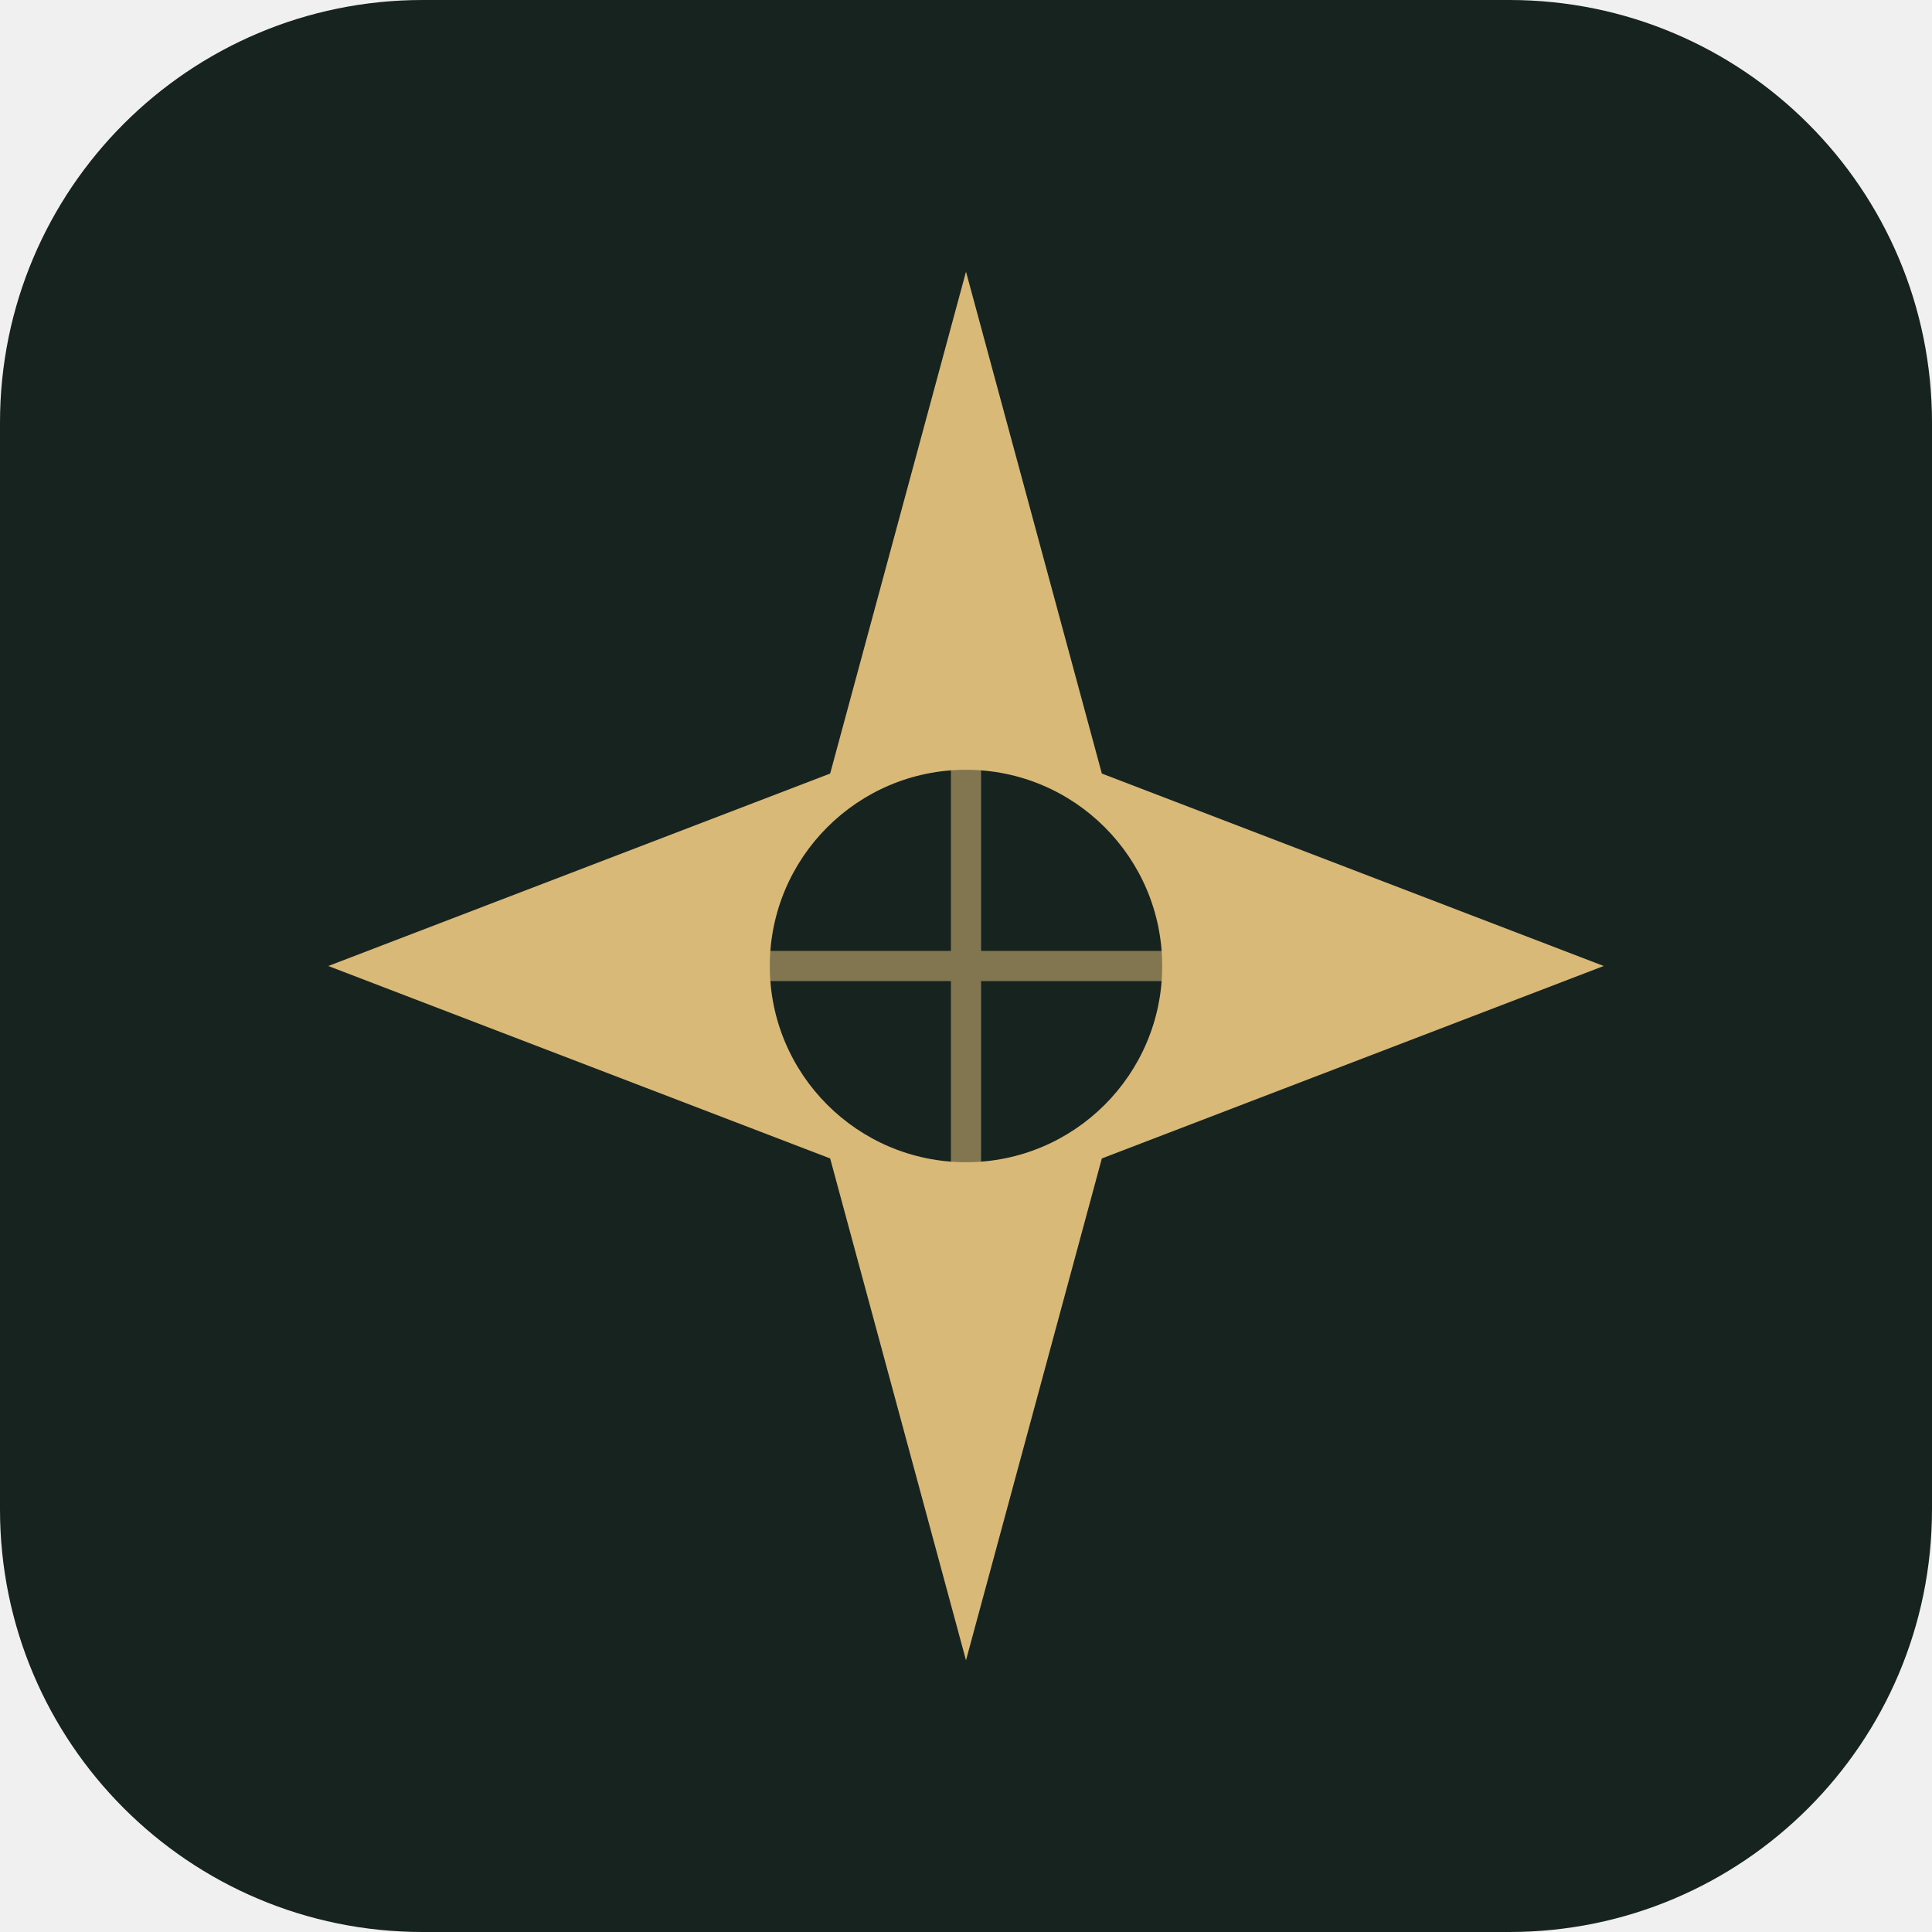
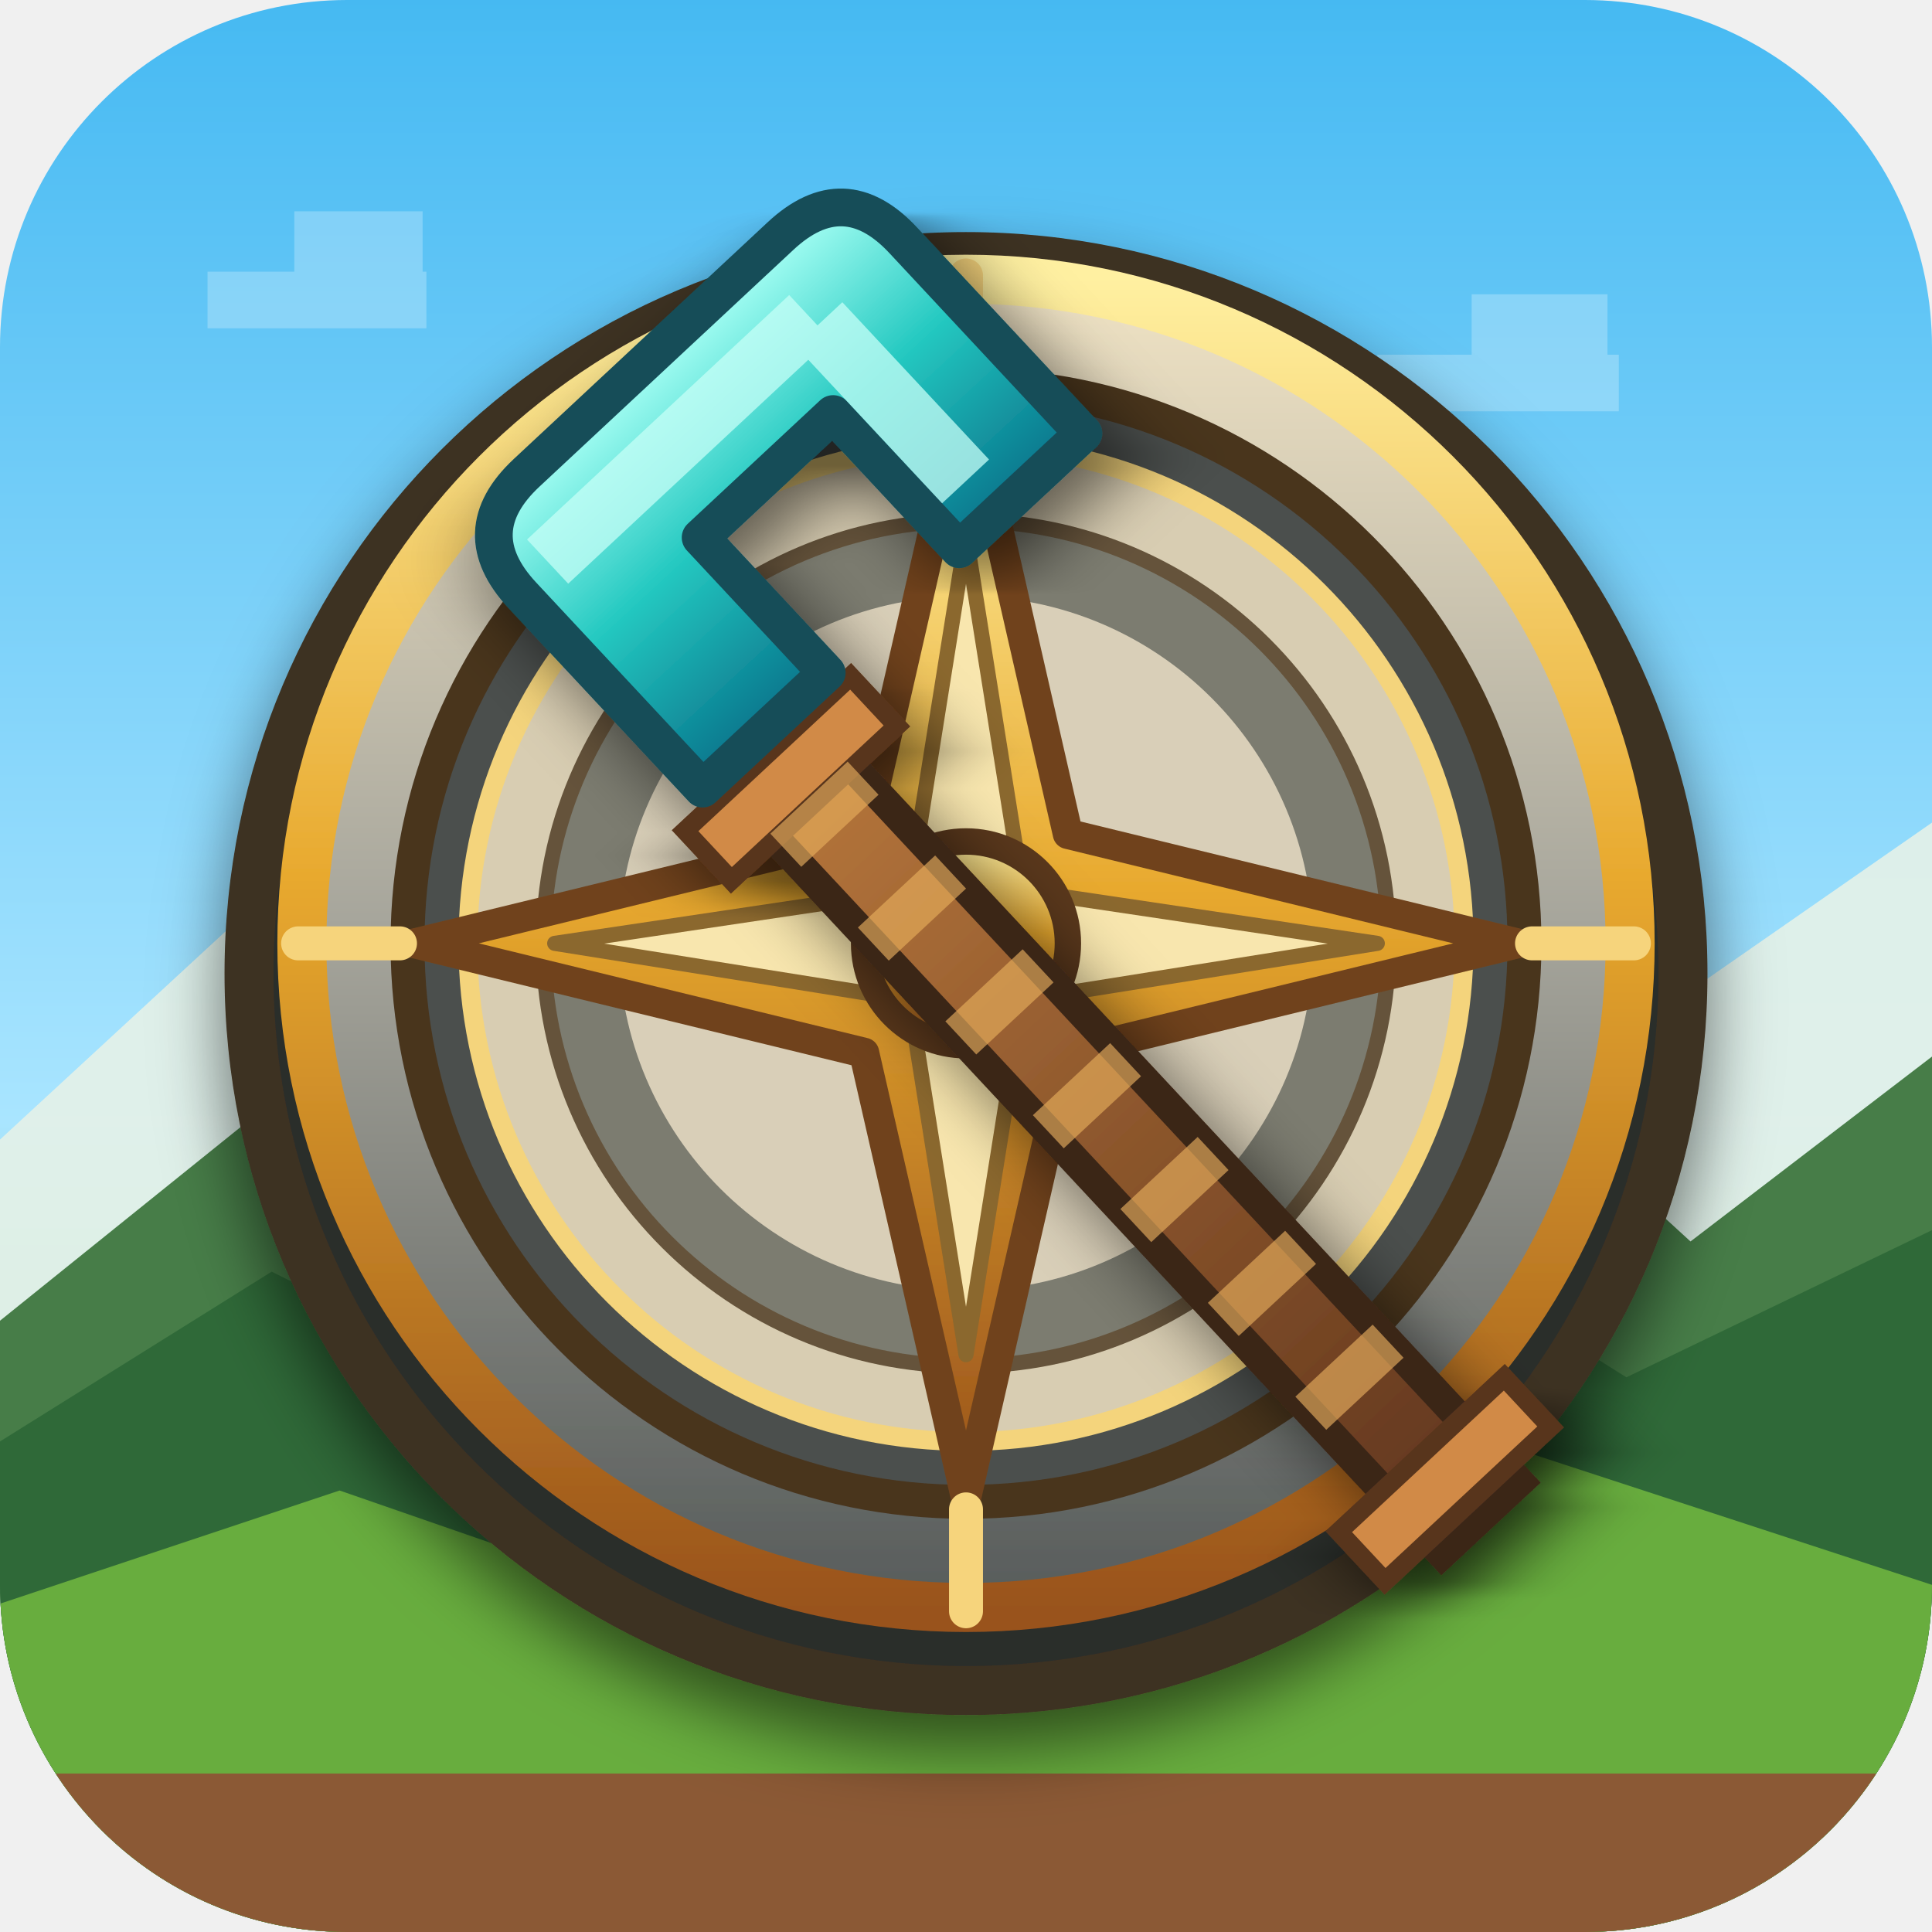
<svg xmlns="http://www.w3.org/2000/svg" viewBox="0 0 512 512">
-   <rect width="512" height="512" rx="112" fill="#17231f" />
-   <path d="M256 72 292 205 425 256 292 307 256 440 220 307 87 256 220 205Z" fill="#d8b978" />
-   <circle cx="256" cy="256" r="52" fill="#17231f" />
-   <path d="M256 160v192M160 256h192" stroke="#d8b978" stroke-width="8" opacity=".55" />
+   <defs>
+     <linearGradient id="sky" x2="0" y2="1">
+       <stop stop-color="#45b9f2" />
+       <stop offset=".58" stop-color="#a9e5ff" />
+       <stop offset="1" stop-color="#58a63c" />
+     </linearGradient>
+     <linearGradient id="stone" x2="0" y2="1">
+       <stop stop-color="#f0e3c4" />
+       <stop offset=".48" stop-color="#a7a69c" />
+       <stop offset="1" stop-color="#565b5a" />
+     </linearGradient>
+     <linearGradient id="gold" x2="0" y2="1">
+       <stop stop-color="#fff0a1" />
+       <stop offset=".45" stop-color="#e8a92e" />
+       <stop offset="1" stop-color="#99531c" />
+     </linearGradient>
+     <linearGradient id="diamond" x2="0" y2="1">
+       <stop stop-color="#a7fff4" />
+       <stop offset=".48" stop-color="#25c9c1" />
+       <stop offset="1" stop-color="#08758c" />
+     </linearGradient>
+     <linearGradient id="wood" x2="0" y2="1">
+       <stop stop-color="#b9783c" />
+       <stop offset="1" stop-color="#60351d" />
+     </linearGradient>
+     <filter id="shadow" x="-30%" y="-30%" width="160%" height="170%">
+       <feGaussianBlur in="SourceAlpha" stdDeviation="9" />
+       <feOffset dy="9" />
+       <feComponentTransfer>
+         <feFuncA type="linear" slope=".55" />
+       </feComponentTransfer>
+       <feMerge>
+         <feMergeNode />
+         <feMergeNode in="SourceGraphic" />
+       </feMerge>
+     </filter>
+     <clipPath id="round">
+       <rect width="512" height="512" rx="92" />
+     </clipPath>
+   </defs>
+   <g clip-path="url(#round)">
+     <rect width="512" height="512" fill="url(#sky)" />
+     <path d="M0 302 78 230 134 283 208 205 278 280 351 204 430 275 512 218V512H0Z" fill="#e6f2e8" opacity=".9" />
+     <path d="M0 350 82 284 146 334 225 263 294 337 377 264 448 329 512 280V512H0Z" fill="#477d48" />
+     <path d="M0 382 72 337 138 370 214 315 284 367 358 319 431 365 512 326V512H0Z" fill="#2f6938" />
+     <path d="M0 425 90 395 165 421 246 382 324 420 405 385 512 420V512H0Z" fill="#68ad3e" />
+     <path d="M0 470H512V512H0Z" fill="#8b5935" />
+     <g opacity=".25" fill="#fff">
+       <path d="M55 72h58v15H55zM78 56h34v16H78zM365 94h64v15h-64zM390 78h36v16h-36z" />
+     </g>
+     <g filter="url(#shadow)">
+       <circle cx="256" cy="258" r="190" fill="#292d2c" stroke="#3c3023" stroke-width="13" />
+       <circle cx="256" cy="250" r="176" fill="url(#stone)" stroke="url(#gold)" stroke-width="13" />
+       <circle cx="256" cy="250" r="148" fill="#4c504d" stroke="#49351f" stroke-width="9" />
+       <circle cx="256" cy="250" r="132" fill="#d8cdb2" stroke="#f4d47b" stroke-width="5" />
+       <circle cx="256" cy="250" r="112" fill="#7b7b70" stroke="#65533a" stroke-width="4" />
+       <circle cx="256" cy="250" r="92" fill="#d9cfb8" />
+       <path d="M256 103 283 221 402 250 283 279 256 397 229 279 110 250 229 221Z" fill="url(#gold)" stroke="#70431d" stroke-width="8" stroke-linejoin="round" />
+       <path d="m256 142 15 94 94 14-94 15-15 94-15-94-94-15 94-14Z" fill="#f8e6ae" stroke="#8b672e" stroke-width="4" stroke-linejoin="round" />
+       <circle cx="256" cy="250" r="27" fill="url(#gold)" stroke="#5a391b" stroke-width="7" />
+       <path d="M256 73v27M256 400v27M79 250h27M406 250h27" stroke="#f6d47c" stroke-width="9" stroke-linecap="round" />
+     </g>
+     <g filter="url(#shadow)" transform="rotate(-43 256 256)">
+       <path d="M242 178h28v278h-28z" fill="url(#wood)" stroke="#3b2619" stroke-width="8" />
+       <path d="M226 179h60v18h-60zM226 433h60v18h-60z" fill="#d18a46" stroke="#58351e" stroke-width="5" />
+       <path d="M237 174V104Q237 81 260 81H352Q375 81 375 104V174H330V125H282V174Z" fill="url(#diamond)" stroke="#164d59" stroke-width="10" stroke-linejoin="round" />
+       <path d="M248 94h95v16h-95zM352 105v57h-17v-57z" fill="#c5fff7" opacity=".75" />
+       <path d="M242 195h28v12h-28zM242 229h28v12h-28zM242 263h28v12h-28zM242 297h28v12h-28zM242 331h28v12h-28zM242 365h28v12h-28zM242 399h28v12h-28z" fill="#e7ae5c" opacity=".65" />
+     </g>
+   </g>
</svg>
